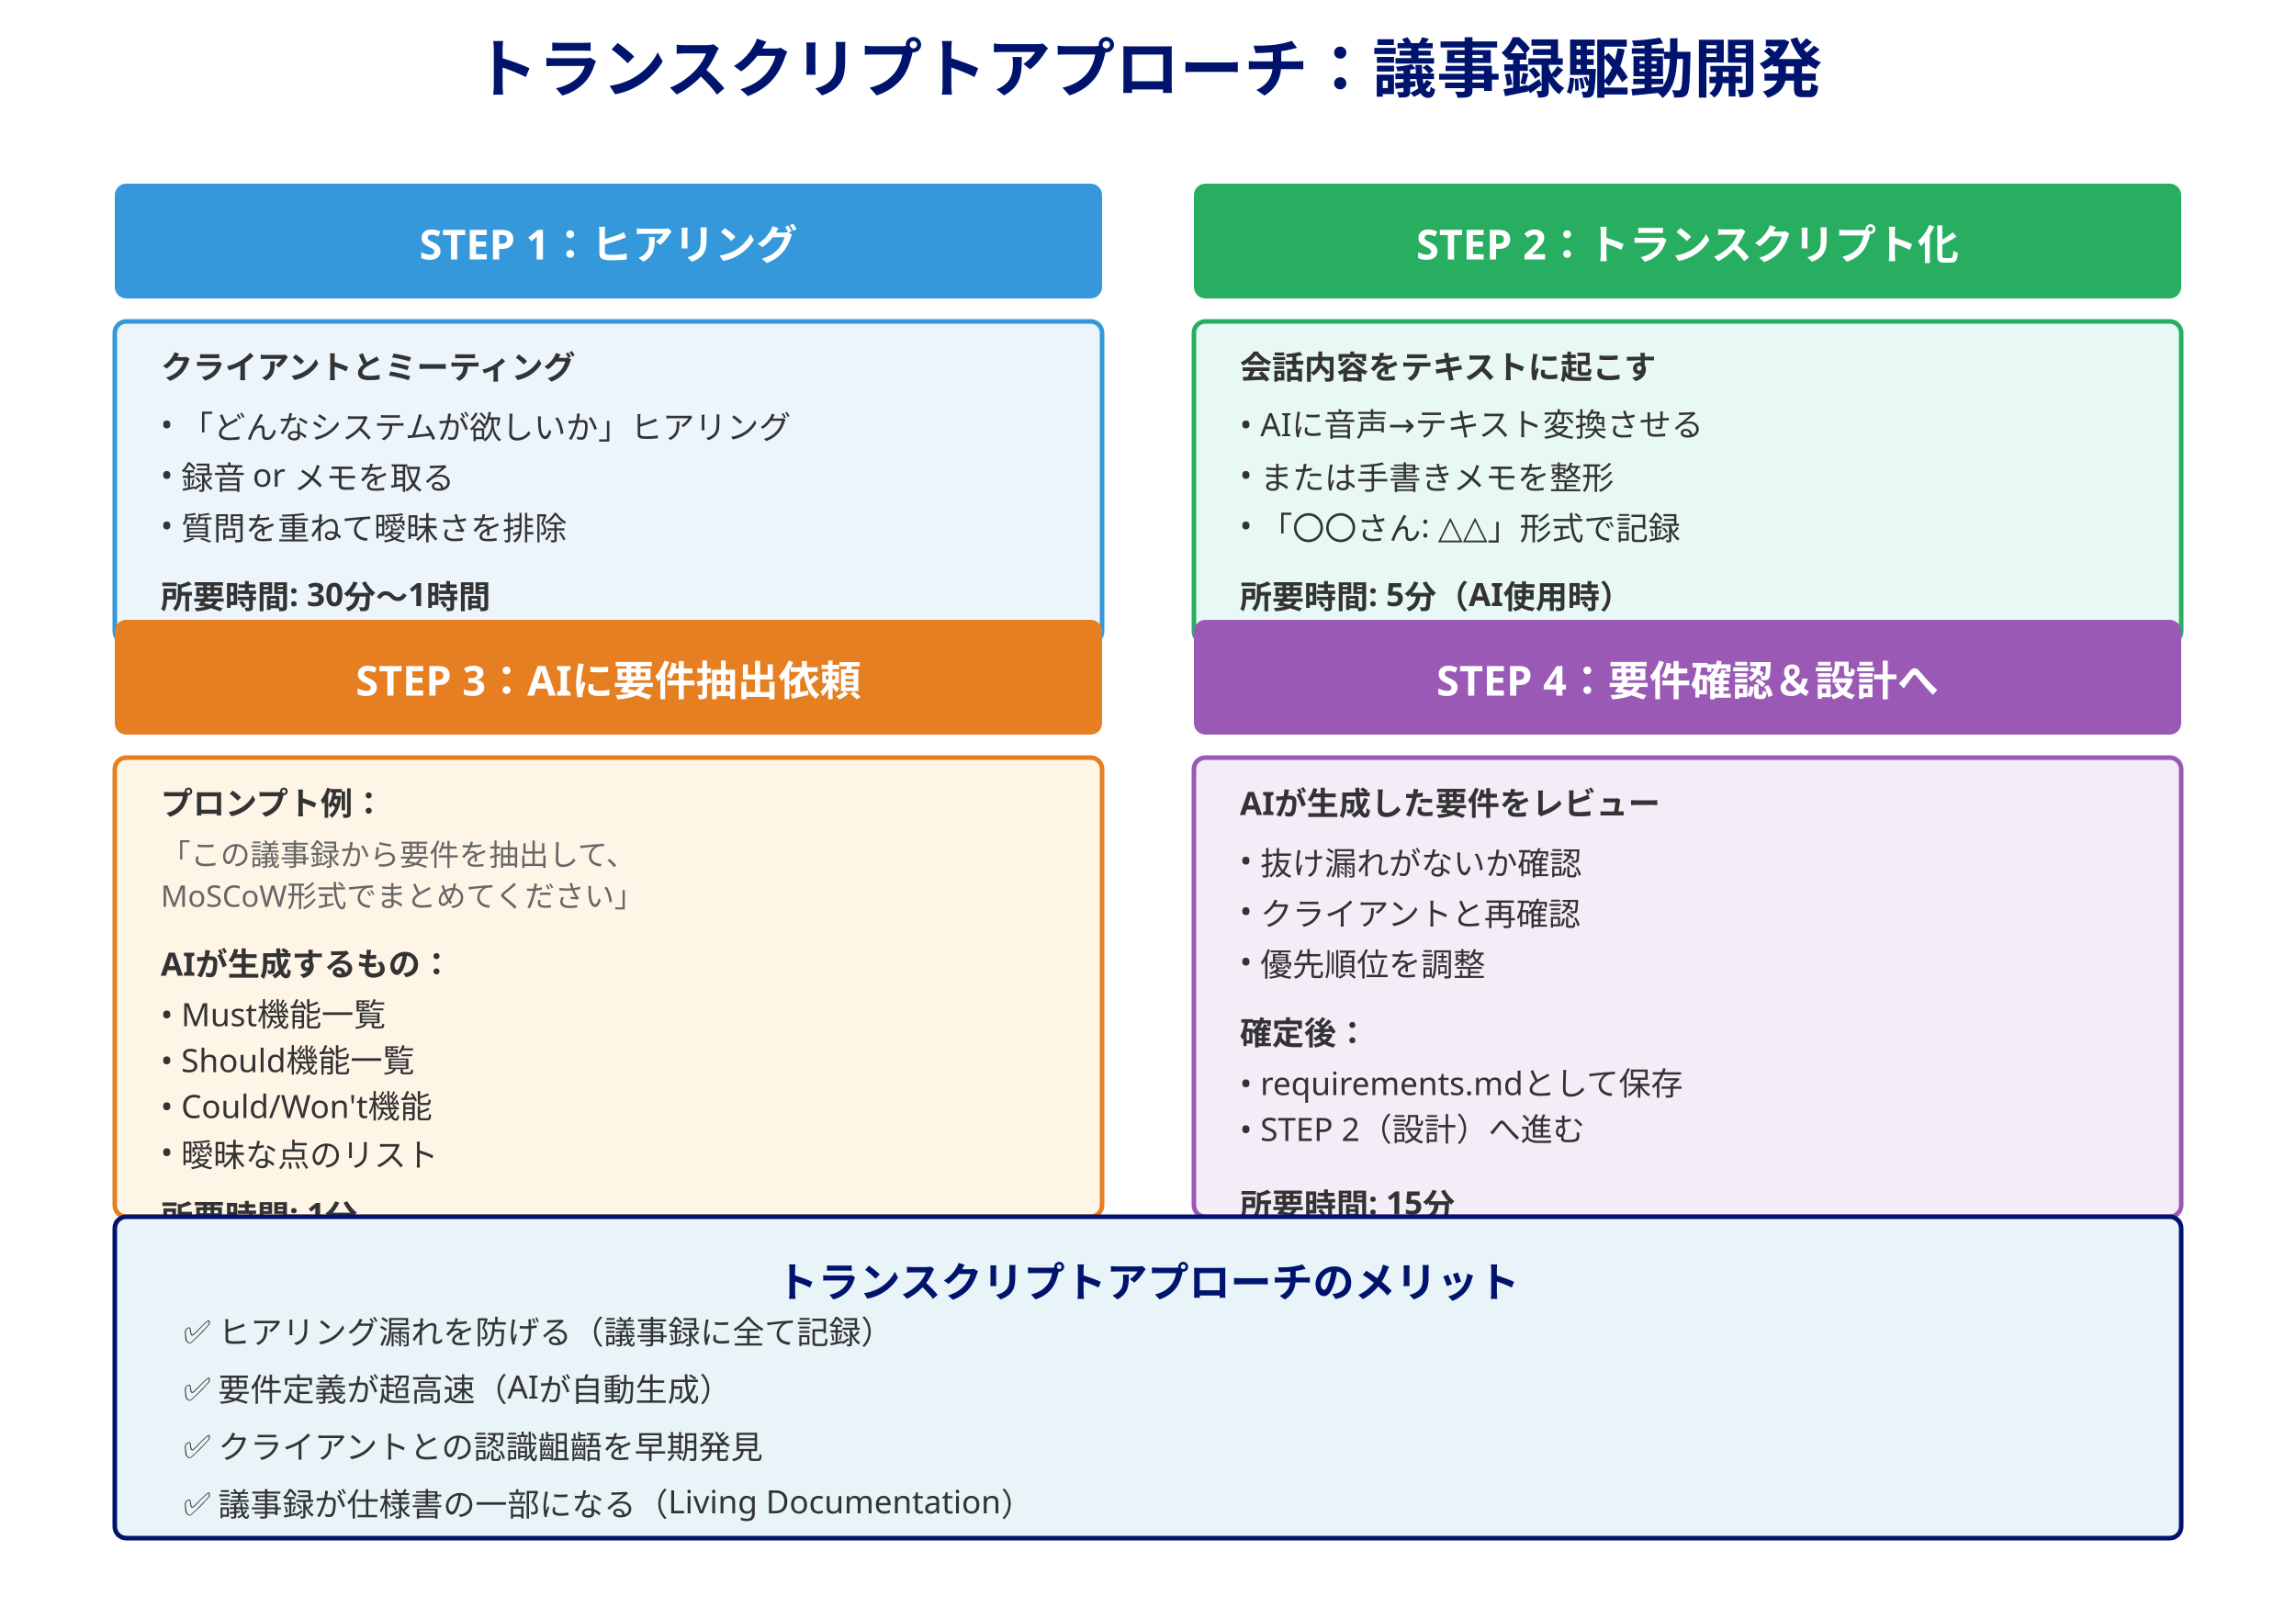
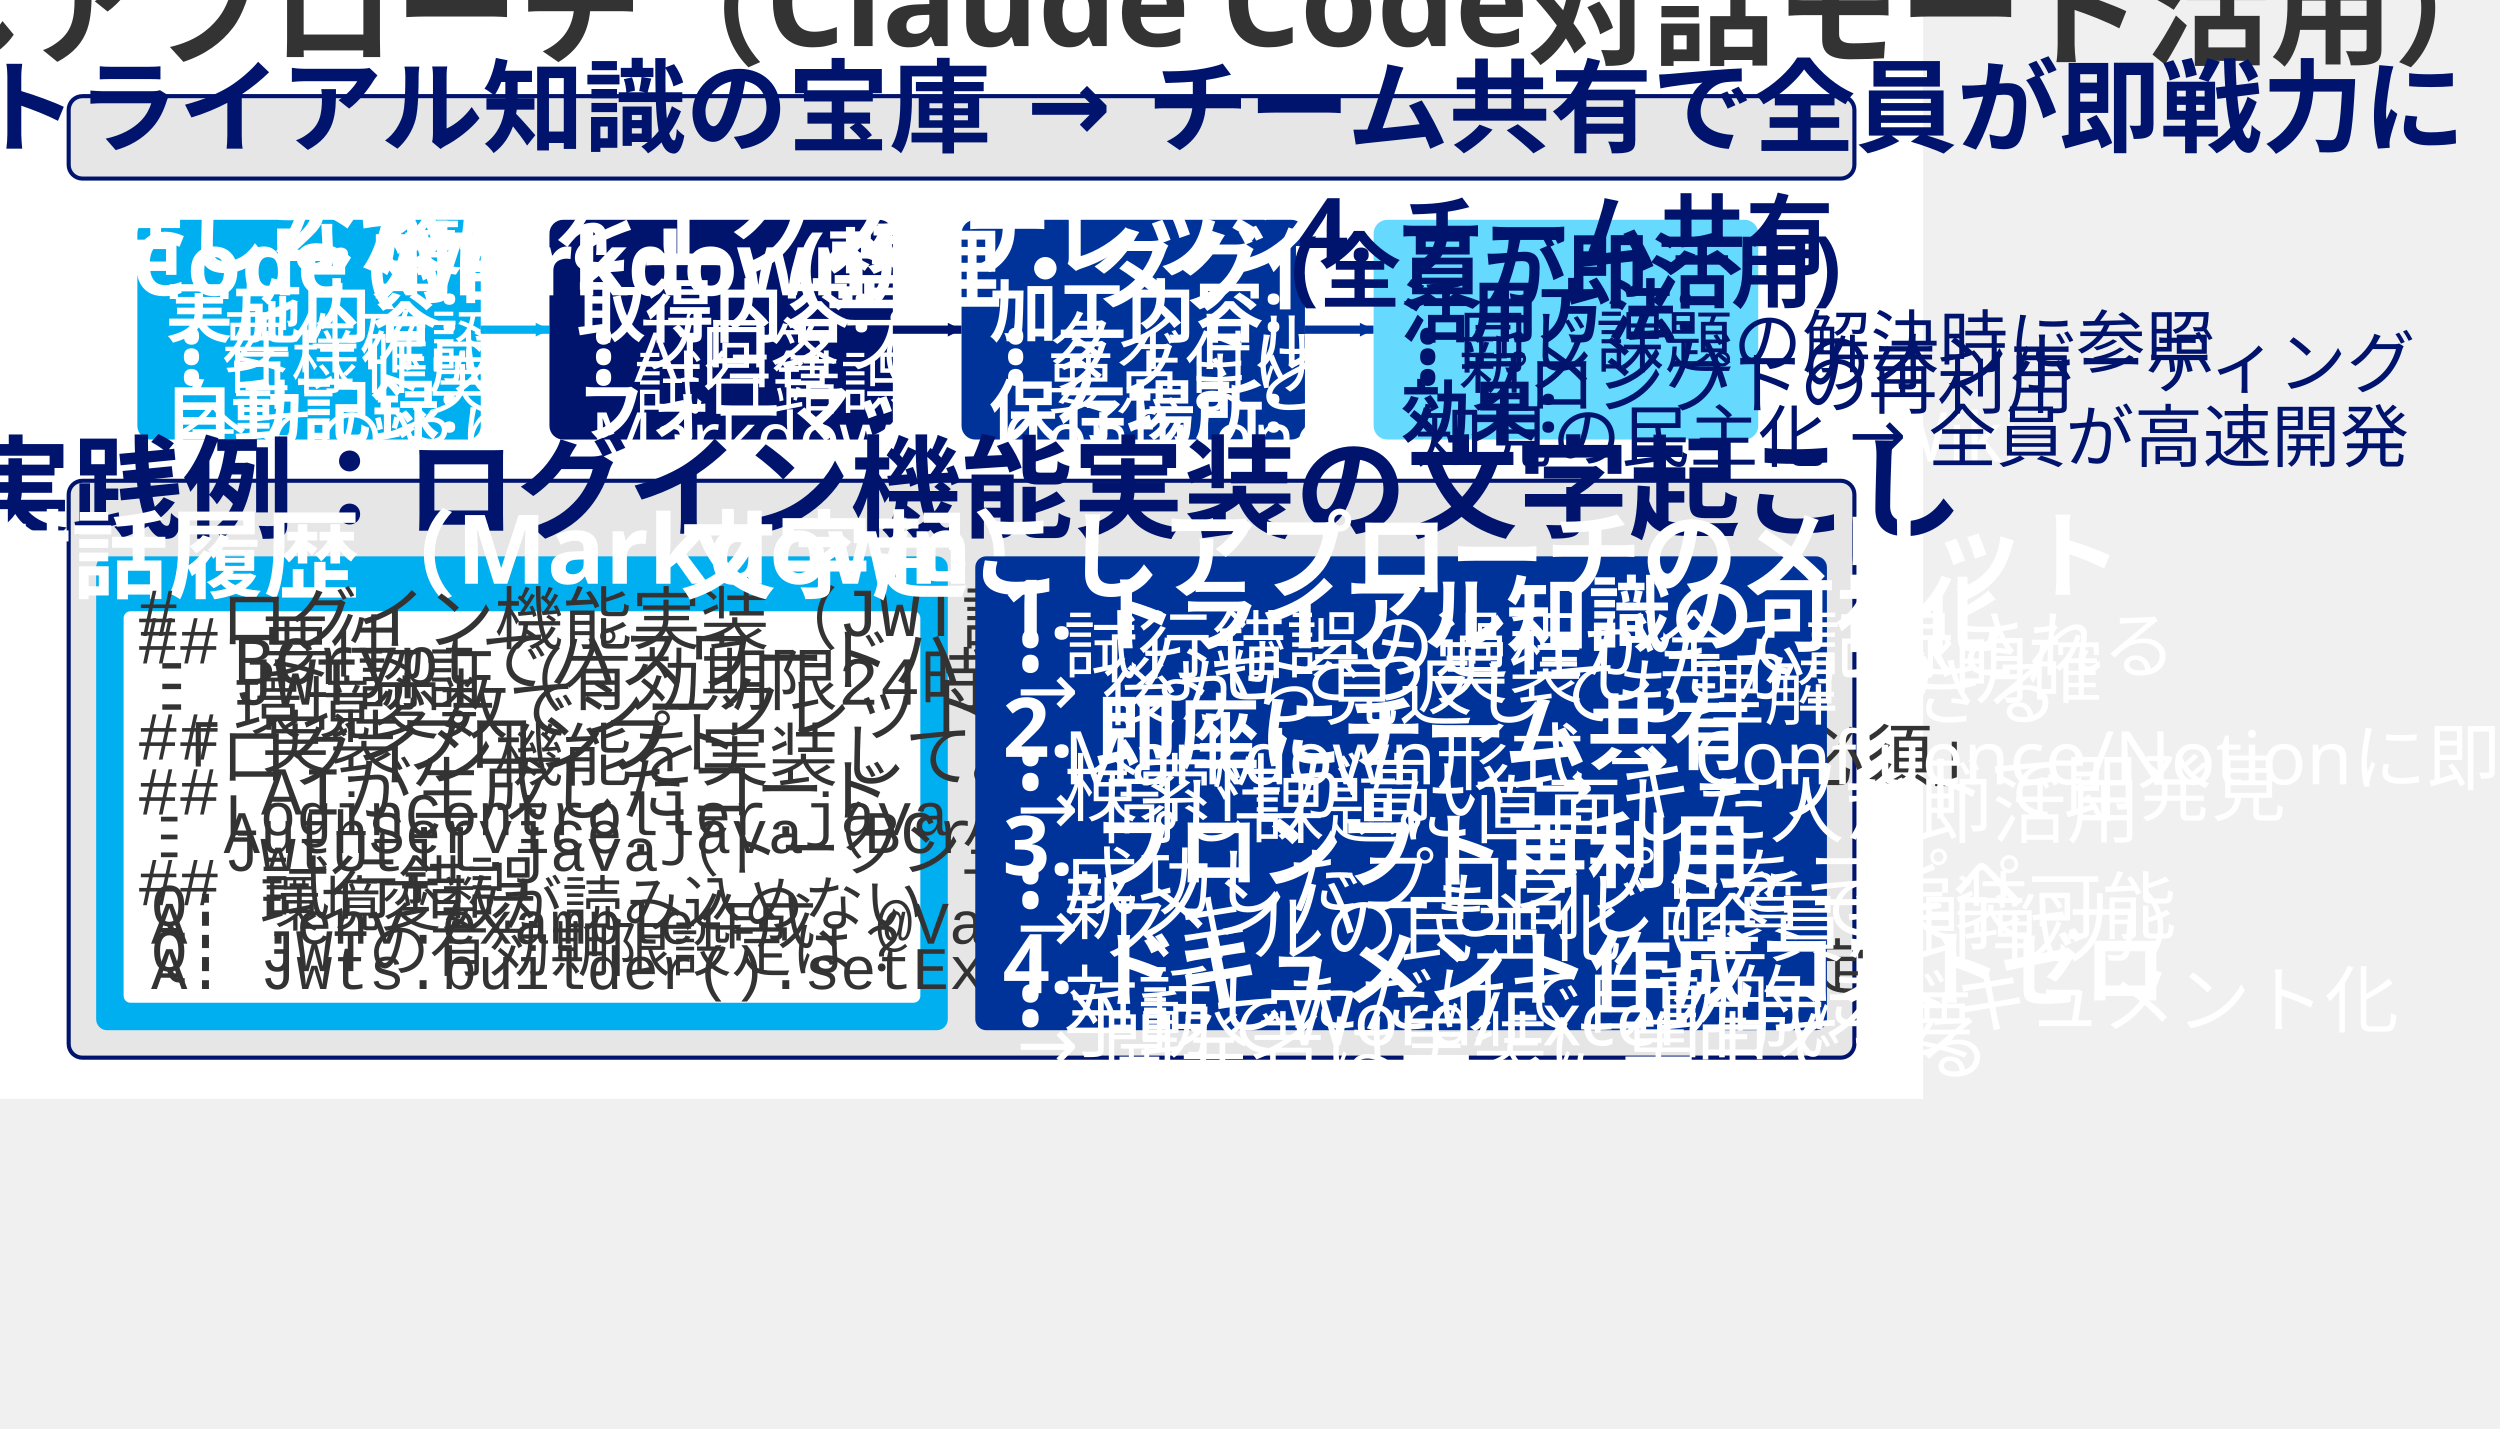
- <svg xmlns="http://www.w3.org/2000/svg" viewBox="0 0 1000 700">
+ <svg xmlns="http://www.w3.org/2000/svg" viewBox="0 0 1820 1040">
  <defs>
    <style>
-       .title { font-family: 'Noto Sans JP', sans-serif; font-size: 28px; font-weight: bold; fill: #00146E; text-anchor: middle; }
-       .step-title { font-family: 'Noto Sans JP', sans-serif; font-size: 18px; font-weight: bold; fill: white; text-anchor: middle; }
-       .item { font-family: 'Noto Sans JP', sans-serif; font-size: 14px; fill: #333; }
-       .desc { font-family: 'Noto Sans JP', sans-serif; font-size: 12px; fill: #666; }
-       .s1 { fill: #3498DB; }
-       .s2 { fill: #27AE60; }
-       .s3 { fill: #E67E22; }
-       .s4 { fill: #9B59B6; }
+       .title { font-family: 'Noto Sans JP', sans-serif; font-size: 90px; font-weight: bold; fill: #333333; }
+       .step-title { font-family: 'Noto Sans JP', sans-serif; font-size: 64px; font-weight: bold; fill: white; }
+       .step-text { font-family: 'Noto Sans JP', sans-serif; font-size: 50px; fill: white; }
    </style>
  </defs>
-   <rect width="1000" height="700" fill="#FFFFFF" />
-   <text x="500" y="40" class="title">トランスクリプトアプローチ：議事録駆動開発</text>
-   <g transform="translate(50, 80)">
-     <rect x="0" y="0" width="430" height="50" rx="5" class="s1" />
-     <text x="215" y="33" class="step-title">STEP 1：ヒアリング</text>
-     <rect x="0" y="60" width="430" height="140" rx="5" fill="#EBF5FB" stroke="#3498DB" stroke-width="2" />
-     <g transform="translate(20, 85)">
-       <text x="0" y="0" class="item" font-weight="bold">クライアントとミーティング</text>
-       <text x="0" y="25" class="item">• 「どんなシステムが欲しいか」ヒアリング</text>
-       <text x="0" y="47" class="item">• 録音 or メモを取る</text>
-       <text x="0" y="69" class="item">• 質問を重ねて曖昧さを排除</text>
-       <text x="0" y="100" class="item" font-weight="bold">所要時間: 30分〜1時間</text>
-     </g>
-   </g>
-   <g transform="translate(520, 80)">
-     <rect x="0" y="0" width="430" height="50" rx="5" class="s2" />
-     <text x="215" y="33" class="step-title">STEP 2：トランスクリプト化</text>
-     <rect x="0" y="60" width="430" height="140" rx="5" fill="#E8F8F5" stroke="#27AE60" stroke-width="2" />
-     <g transform="translate(20, 85)">
-       <text x="0" y="0" class="item" font-weight="bold">会話内容をテキストに起こす</text>
-       <text x="0" y="25" class="item">• AIに音声→テキスト変換させる</text>
-       <text x="0" y="47" class="item">• または手書きメモを整形</text>
-       <text x="0" y="69" class="item">• 「〇〇さん: △△」形式で記録</text>
-       <text x="0" y="100" class="item" font-weight="bold">所要時間: 5分（AI使用時）</text>
-     </g>
-   </g>
-   <g transform="translate(50, 270)">
-     <rect x="0" y="0" width="430" height="50" rx="5" class="s3" />
-     <text x="215" y="33" class="step-title">STEP 3：AIに要件抽出依頼</text>
-     <rect x="0" y="60" width="430" height="200" rx="5" fill="#FEF5E7" stroke="#E67E22" stroke-width="2" />
-     <g transform="translate(20, 85)">
-       <text x="0" y="0" class="item" font-weight="bold">プロンプト例：</text>
-       <text x="0" y="22" style="font-family: 'Noto Sans JP', sans-serif; font-size: 13px; fill: #666;">
-         「この議事録から要件を抽出して、
-       </text>
-       <text x="0" y="40" style="font-family: 'Noto Sans JP', sans-serif; font-size: 13px; fill: #666;">
-         MoSCoW形式でまとめてください」
-       </text>
-       <text x="0" y="70" class="item" font-weight="bold">AIが生成するもの：</text>
-       <text x="0" y="92" class="item">• Must機能一覧</text>
-       <text x="0" y="112" class="item">• Should機能一覧</text>
-       <text x="0" y="132" class="item">• Could/Won't機能</text>
-       <text x="0" y="152" class="item">• 曖昧な点のリスト</text>
-       <text x="0" y="180" class="item" font-weight="bold">所要時間: 1分</text>
-     </g>
-   </g>
-   <g transform="translate(520, 270)">
-     <rect x="0" y="0" width="430" height="50" rx="5" class="s4" />
-     <text x="215" y="33" class="step-title">STEP 4：要件確認＆設計へ</text>
-     <rect x="0" y="60" width="430" height="200" rx="5" fill="#F4ECF7" stroke="#9B59B6" stroke-width="2" />
-     <g transform="translate(20, 85)">
-       <text x="0" y="0" class="item" font-weight="bold">AIが生成した要件をレビュー</text>
-       <text x="0" y="25" class="item">• 抜け漏れがないか確認</text>
-       <text x="0" y="47" class="item">• クライアントと再確認</text>
-       <text x="0" y="69" class="item">• 優先順位を調整</text>
-       <text x="0" y="100" class="item" font-weight="bold">確定後：</text>
-       <text x="0" y="122" class="item">• requirements.mdとして保存</text>
-       <text x="0" y="142" class="item">• STEP 2（設計）へ進む</text>
-       <text x="0" y="175" class="item" font-weight="bold">所要時間: 15分</text>
-     </g>
-   </g>
-   <rect x="50" y="530" width="900" height="140" rx="5" fill="#E8F4F8" stroke="#00146E" stroke-width="2" />
-   <text x="500" y="565" style="font-family: 'Noto Sans JP', sans-serif; font-size: 18px; font-weight: bold; fill: #00146E; text-anchor: middle;">
-     トランスクリプトアプローチのメリット
+   <rect width="1400" height="800" fill="#FFFFFF" />
+   <text x="700" y="40" class="title" text-anchor="middle">文字起こしアプローチ（Claude Code対話モード活用）</text>
+   <rect x="50" y="70" width="1300" height="60" fill="#E6E6E6" stroke="#00146E" stroke-width="3" rx="10" />
+   <text x="700" y="105" style="font-family: 'Noto Sans JP', sans-serif; font-size: 74px; fill: #00146E; text-anchor: middle; font-weight: bold;">
+     対話履歴 = トライアル知識の宝庫 → チーム共有で全員が即戦力に
  </text>
-   <g transform="translate(80, 585)">
-     <text x="0" y="0" class="item">✅ ヒアリング漏れを防げる（議事録に全て記録）</text>
-     <text x="0" y="25" class="item">✅ 要件定義が超高速（AIが自動生成）</text>
-     <text x="0" y="50" class="item">✅ クライアントとの認識齟齬を早期発見</text>
-     <text x="0" y="75" class="item">✅ 議事録が仕様書の一部になる（Living Documentation）</text>
-   </g>
+   <rect x="100" y="160" width="250" height="160" fill="#00AFF0" rx="10" />
+   <text x="225" y="190" class="step-title" text-anchor="middle">1. 対話しながら開発</text>
+   <text x="225" y="215" class="step-title" text-anchor="middle" font-size="26">(Claude Code 対話モード)</text>
+   <text x="120" y="245" class="step-text" font-weight="bold">実施内容:</text>
+   <text x="130" y="263" class="step-text">• 要件確認</text>
+   <text x="130" y="278" class="step-text">• 仕様作成</text>
+   <text x="130" y="293" class="step-text">• コード実装</text>
+   <text x="120" y="318" class="step-text" font-weight="bold">自動記録:</text>
+   <text x="130" y="336" class="step-text">全てのやり取りが履歴保存</text>
+   <line x1="350" y1="240" x2="400" y2="240" stroke="#00AFF0" stroke-width="6" />
+   <polygon points="400,240 390,235 390,245" fill="#00AFF0" />
+   <rect x="400" y="160" width="250" height="160" fill="#00146E" rx="10" />
+   <text x="525" y="190" class="step-title" text-anchor="middle">2. 履歴をエクスポート</text>
+   <text x="525" y="215" class="step-title" text-anchor="middle" font-size="26">(Markdown形式)</text>
+   <text x="420" y="245" class="step-text" font-weight="bold">取得内容:</text>
+   <text x="430" y="263" class="step-text">• プロンプト（質問内容）</text>
+   <text x="430" y="278" class="step-text">• AI回答（説明・コード）</text>
+   <text x="430" y="293" class="step-text">• 試行錯誤の過程</text>
+   <text x="420" y="318" class="step-text" font-weight="bold">フォーマット:</text>
+   <text x="430" y="336" class="step-text">Markdown（検索・共有容易）</text>
+   <line x1="650" y1="240" x2="700" y2="240" stroke="#00146E" stroke-width="6" />
+   <polygon points="700,240 690,235 690,245" fill="#00146E" />
+   <rect x="700" y="160" width="250" height="160" fill="#003399" rx="10" />
+   <text x="825" y="190" class="step-title" text-anchor="middle">3. ナレッジ化</text>
+   <text x="825" y="215" class="step-title" text-anchor="middle" font-size="26">(整理・タグ付け)</text>
+   <text x="720" y="245" class="step-text" font-weight="bold">加工内容:</text>
+   <text x="730" y="263" class="step-text">• タイトル追加</text>
+   <text x="730" y="278" class="step-text">• タグ付け（技術、課題）</text>
+   <text x="730" y="293" class="step-text">• 要点まとめ</text>
+   <text x="720" y="318" class="step-text" font-weight="bold">保存場所:</text>
+   <text x="730" y="336" class="step-text">Confluence/Notion/GitHub Wiki</text>
+   <line x1="950" y1="240" x2="1000" y2="240" stroke="#003399" stroke-width="6" />
+   <polygon points="1000,240 990,235 990,245" fill="#003399" />
+   <rect x="1000" y="160" width="280" height="160" fill="#66D9FF" rx="10" />
+   <text x="1140" y="190" style="font-family: 'Noto Sans JP', sans-serif; font-size: 64px; font-weight: bold; fill: #00146E; text-anchor: middle;">
+     4. チーム共有
+   </text>
+   <text x="1140" y="215" style="font-family: 'Noto Sans JP', sans-serif; font-size: 60px; font-weight: bold; fill: #00146E; text-anchor: middle;">
+     (全員が即活用)
+   </text>
+   <text x="1020" y="245" style="font-family: 'Noto Sans JP', sans-serif; font-size: 50px; fill: #00146E; font-weight: bold;">
+     活用方法:
+   </text>
+   <text x="1030" y="263" style="font-family: 'Noto Sans JP', sans-serif; font-size: 50px; fill: #00146E;">
+     • 同じ課題の解決時に参照
+   </text>
+   <text x="1030" y="278" style="font-family: 'Noto Sans JP', sans-serif; font-size: 50px; fill: #00146E;">
+     • 新メンバーのオンボーディング
+   </text>
+   <text x="1030" y="293" style="font-family: 'Noto Sans JP', sans-serif; font-size: 50px; fill: #00146E;">
+     • プロンプトの再利用
+   </text>
+   <text x="1020" y="318" style="font-family: 'Noto Sans JP', sans-serif; font-size: 50px; fill: #00146E; font-weight: bold;">
+     効果:
+   </text>
+   <text x="1030" y="336" style="font-family: 'Noto Sans JP', sans-serif; font-size: 50px; fill: #00146E;">
+     知見の民主化 → 全員が高速開発
+   </text>
+   <rect x="50" y="350" width="1300" height="420" fill="#E6E6E6" stroke="#00146E" stroke-width="3" rx="10" />
+   <text x="700" y="385" style="font-family: 'Noto Sans JP', sans-serif; font-size: 81px; fill: #00146E; text-anchor: middle; font-weight: bold;">
+     実践例：ログイン機能実装の文字起こし
+   </text>
+   <rect x="70" y="405" width="620" height="345" fill="#00AFF0" rx="8" />
+   <text x="380" y="430" style="font-family: 'Noto Sans JP', sans-serif; font-size: 70px; fill: white; text-anchor: middle; font-weight: bold;">
+     対話履歴（Markdown）
+   </text>
+   <rect x="90" y="445" width="580" height="285" fill="#FFFFFF" rx="5" />
+   <text x="100" y="463" style="font-family: 'Courier New', monospace; font-size: 50px; fill: #333333;">
+     # ログイン機能実装（JWT認証）
+   </text>
+   <text x="100" y="483" style="font-family: 'Courier New', monospace; font-size: 50px; fill: #333333;">
+     ## 要件
+   </text>
+   <text x="110" y="498" style="font-family: 'Courier New', monospace; font-size: 50px; fill: #333333;">
+     - BCryptでパスワードハッシュ化
+   </text>
+   <text x="110" y="513" style="font-family: 'Courier New', monospace; font-size: 50px; fill: #333333;">
+     - JWT認証（有効期限24時間）
+   </text>
+   <text x="110" y="528" style="font-family: 'Courier New', monospace; font-size: 50px; fill: #333333;">
+     - 環境変数でシークレット管理
+   </text>
+   <text x="100" y="553" style="font-family: 'Courier New', monospace; font-size: 50px; fill: #333333;">
+     ## 実装プロンプト
+   </text>
+   <text x="110" y="568" style="font-family: 'Courier New', monospace; font-size: 50px; fill: #333333;">
+     「ログイン機能を実装して。BCrypt、JWT、@Valid必須」
+   </text>
+   <text x="100" y="593" style="font-family: 'Courier New', monospace; font-size: 50px; fill: #333333;">
+     ## AIが生成したコード
+   </text>
+   <text x="110" y="608" style="font-family: 'Courier New', monospace; font-size: 44px; fill: #333333;">
+     - LoginController.java（POST /api/login）
+   </text>
+   <text x="110" y="621" style="font-family: 'Courier New', monospace; font-size: 44px; fill: #333333;">
+     - AuthService.java（BCrypt検証、JWT発行）
+   </text>
+   <text x="110" y="634" style="font-family: 'Courier New', monospace; font-size: 44px; fill: #333333;">
+     - JwtUtil.java（トークン生成・検証）
+   </text>
+   <text x="100" y="659" style="font-family: 'Courier New', monospace; font-size: 50px; fill: #333333;">
+     ## 試行錯誤
+   </text>
+   <text x="110" y="674" style="font-family: 'Courier New', monospace; font-size: 44px; fill: #333333;">
+     Q: 環境変数が読み込めない
+   </text>
+   <text x="110" y="687" style="font-family: 'Courier New', monospace; font-size: 44px; fill: #333333;">
+     A: .env.example作成、@Value("${jwt.secret}")使用
+   </text>
+   <text x="110" y="707" style="font-family: 'Courier New', monospace; font-size: 44px; fill: #333333;">
+     Q: JWTの有効期限設定は？
+   </text>
+   <text x="110" y="720" style="font-family: 'Courier New', monospace; font-size: 44px; fill: #333333;">
+     A: Jwts.builder().setExpiration(Date)で24時間設定
+   </text>
+   <rect x="710" y="405" width="620" height="345" fill="#003399" rx="8" />
+   <text x="1020" y="430" style="font-family: 'Noto Sans JP', sans-serif; font-size: 70px; fill: white; text-anchor: middle; font-weight: bold;">
+     文字起こしアプローチのメリット
+   </text>
+   <text x="730" y="465" style="font-family: 'Noto Sans JP', sans-serif; font-size: 60px; fill: white; font-weight: bold;">
+     1. トライアル知識の可視化
+   </text>
+   <text x="740" y="485" style="font-family: 'Noto Sans JP', sans-serif; font-size: 54px; fill: white;">
+     • 試行錯誤の過程が全て記録される
+   </text>
+   <text x="740" y="503" style="font-family: 'Noto Sans JP', sans-serif; font-size: 54px; fill: white;">
+     • 「なぜそう実装したか」が明確
+   </text>
+   <text x="740" y="521" style="font-family: 'Noto Sans JP', sans-serif; font-size: 54px; fill: white;">
+     → 後から見返しても理解できる
+   </text>
+   <text x="730" y="551" style="font-family: 'Noto Sans JP', sans-serif; font-size: 60px; fill: white; font-weight: bold;">
+     2. 即座にチーム共有
+   </text>
+   <text x="740" y="571" style="font-family: 'Noto Sans JP', sans-serif; font-size: 54px; fill: white;">
+     • Markdown形式 → Confluence/Notionに即貼り付け
+   </text>
+   <text x="740" y="589" style="font-family: 'Noto Sans JP', sans-serif; font-size: 54px; fill: white;">
+     • 検索性が高い → キーワードで即発見
+   </text>
+   <text x="740" y="607" style="font-family: 'Noto Sans JP', sans-serif; font-size: 54px; fill: white;">
+     → 同じ課題に直面した人が即活用
+   </text>
+   <text x="730" y="637" style="font-family: 'Noto Sans JP', sans-serif; font-size: 60px; fill: white; font-weight: bold;">
+     3. プロンプト再利用
+   </text>
+   <text x="740" y="657" style="font-family: 'Noto Sans JP', sans-serif; font-size: 54px; fill: white;">
+     • 成功したプロンプトをコピペ
+   </text>
+   <text x="740" y="675" style="font-family: 'Noto Sans JP', sans-serif; font-size: 54px; fill: white;">
+     • 新メンバーも同じ品質で実装可能
+   </text>
+   <text x="740" y="693" style="font-family: 'Noto Sans JP', sans-serif; font-size: 54px; fill: white;">
+     → スキルの民主化（全員が即戦力）
+   </text>
+   <text x="730" y="723" style="font-family: 'Noto Sans JP', sans-serif; font-size: 60px; fill: white; font-weight: bold;">
+     4. ドキュメント作成コストゼロ
+   </text>
+   <text x="740" y="743" style="font-family: 'Noto Sans JP', sans-serif; font-size: 54px; fill: white;">
+     • 対話しただけで自動的にドキュメント化
+   </text>
+   <text x="740" y="761" style="font-family: 'Noto Sans JP', sans-serif; font-size: 54px; fill: white;">
+     • 手動でWord/Excel作成不要
+   </text>
+   <text x="740" y="779" style="font-family: 'Noto Sans JP', sans-serif; font-size: 54px; fill: white;">
+     → 開発者は実装に集中できる
+   </text>
</svg>
